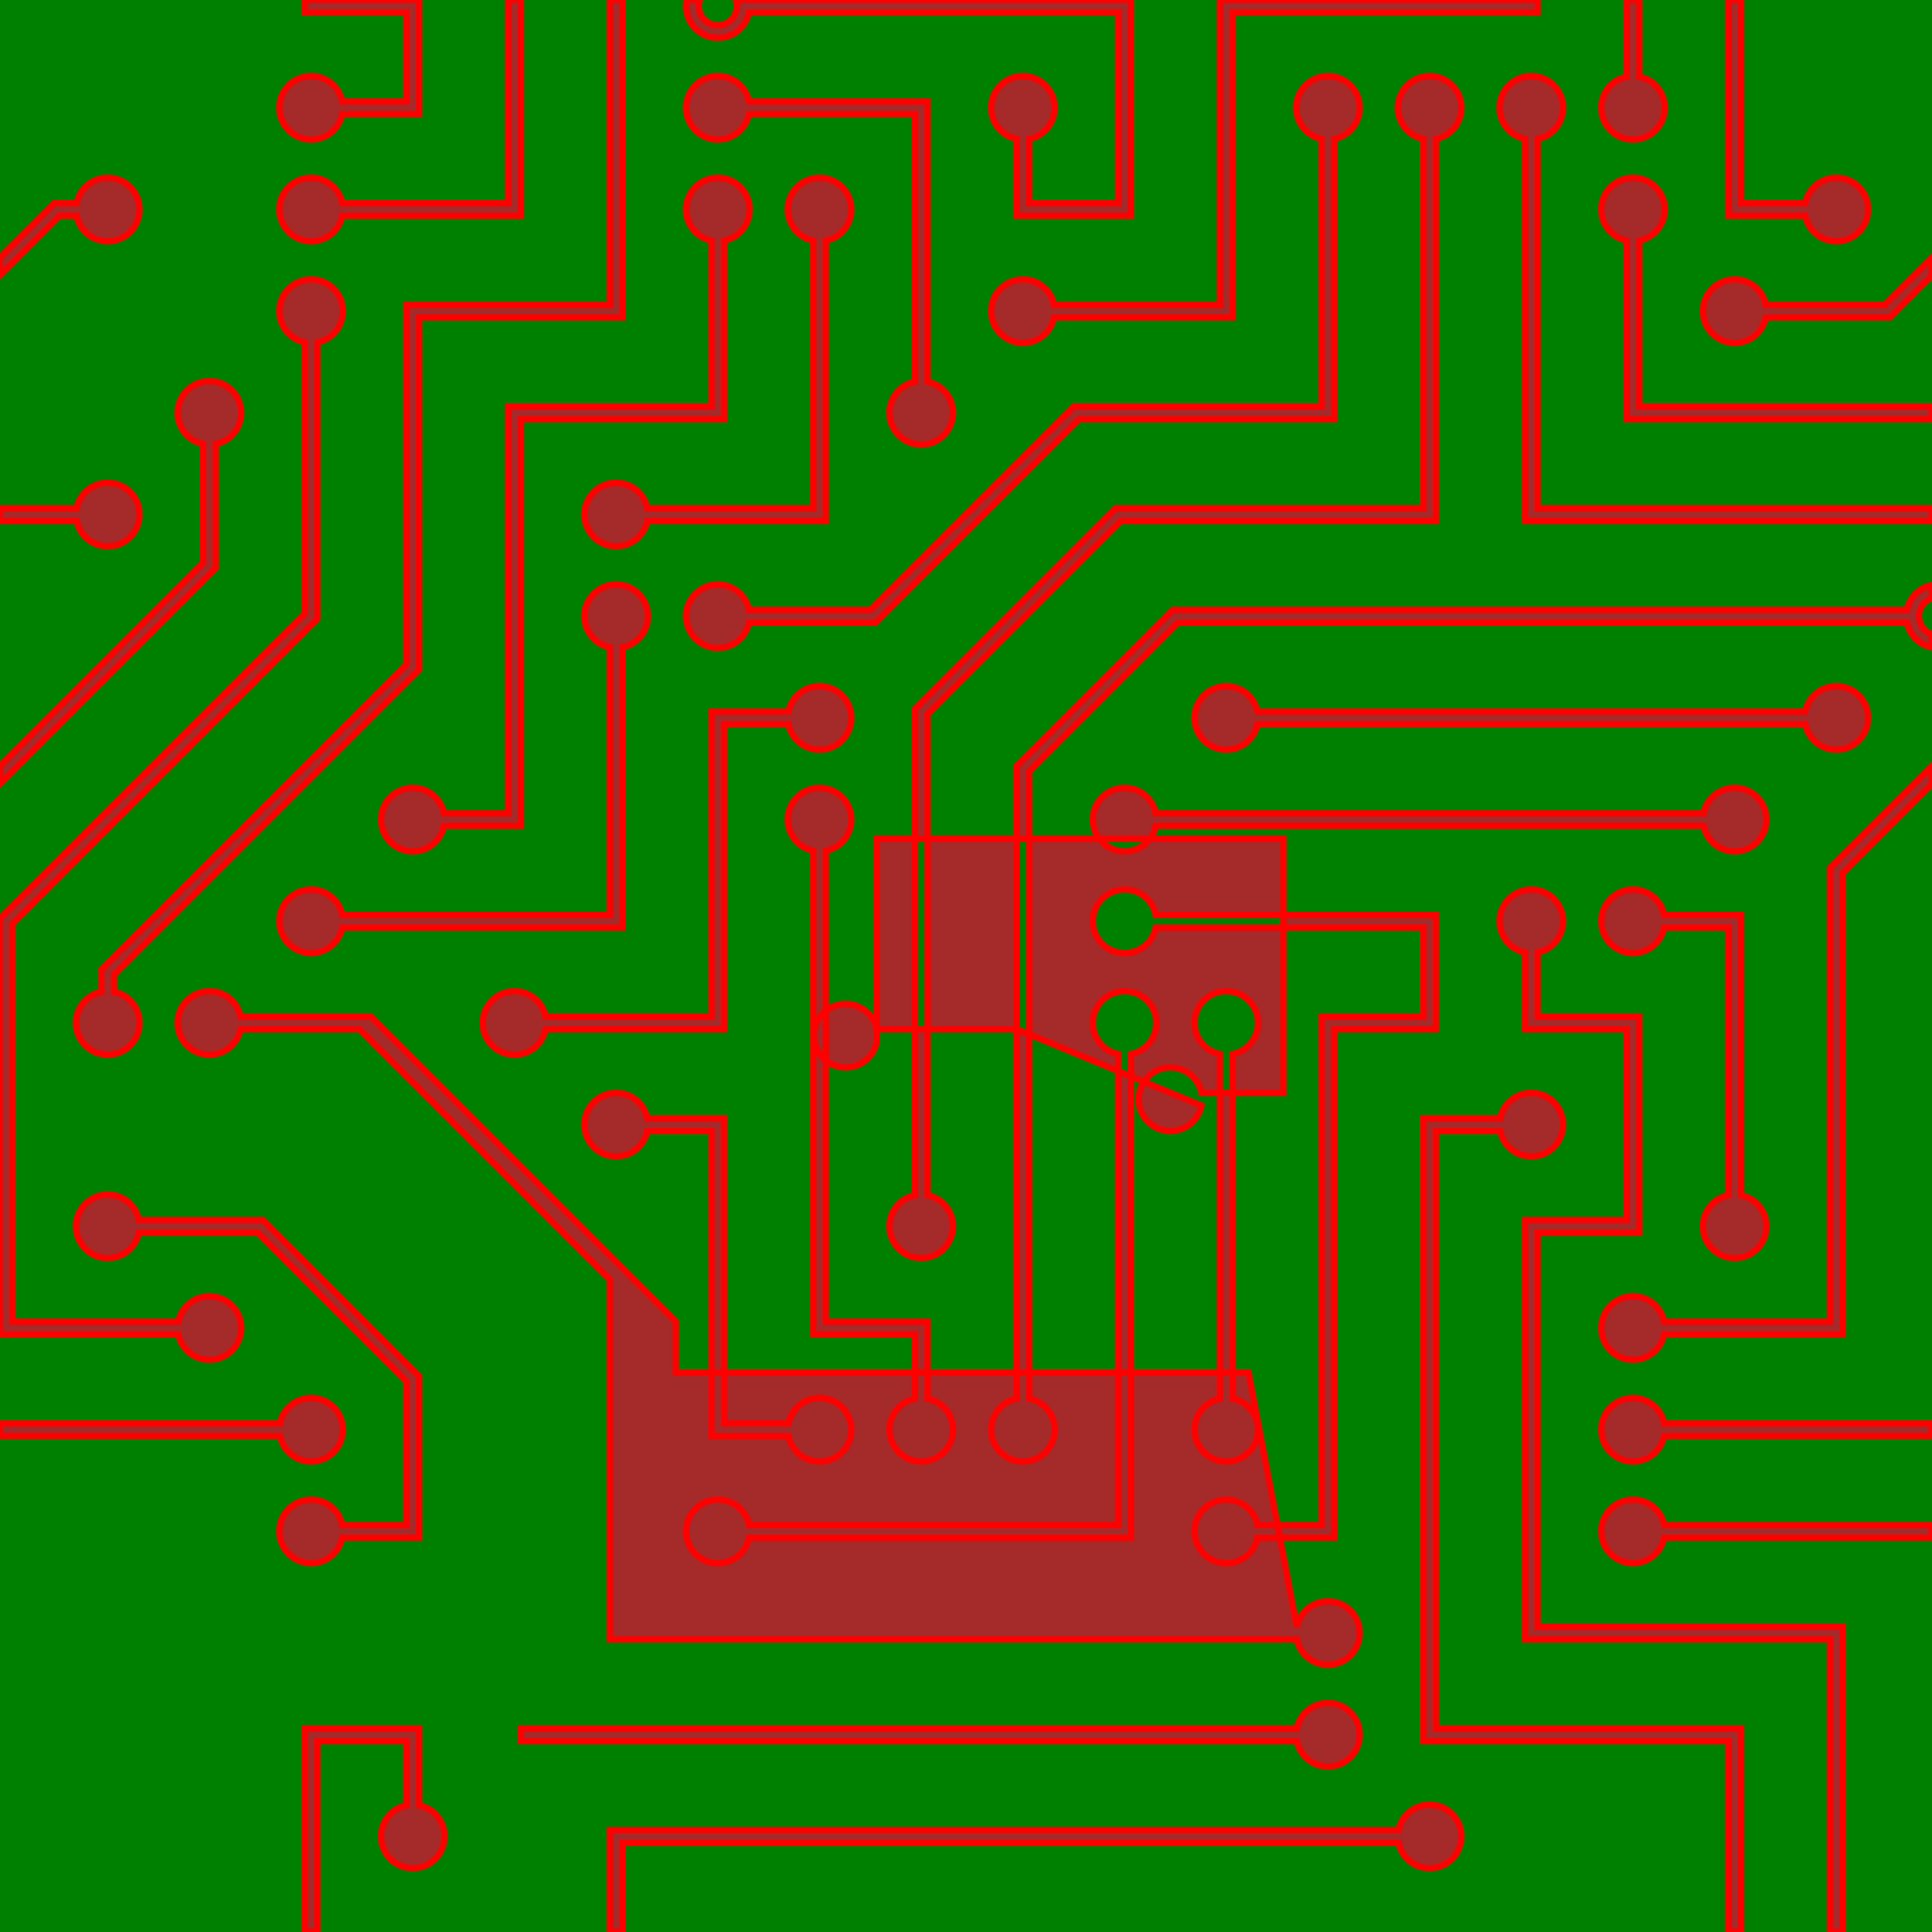
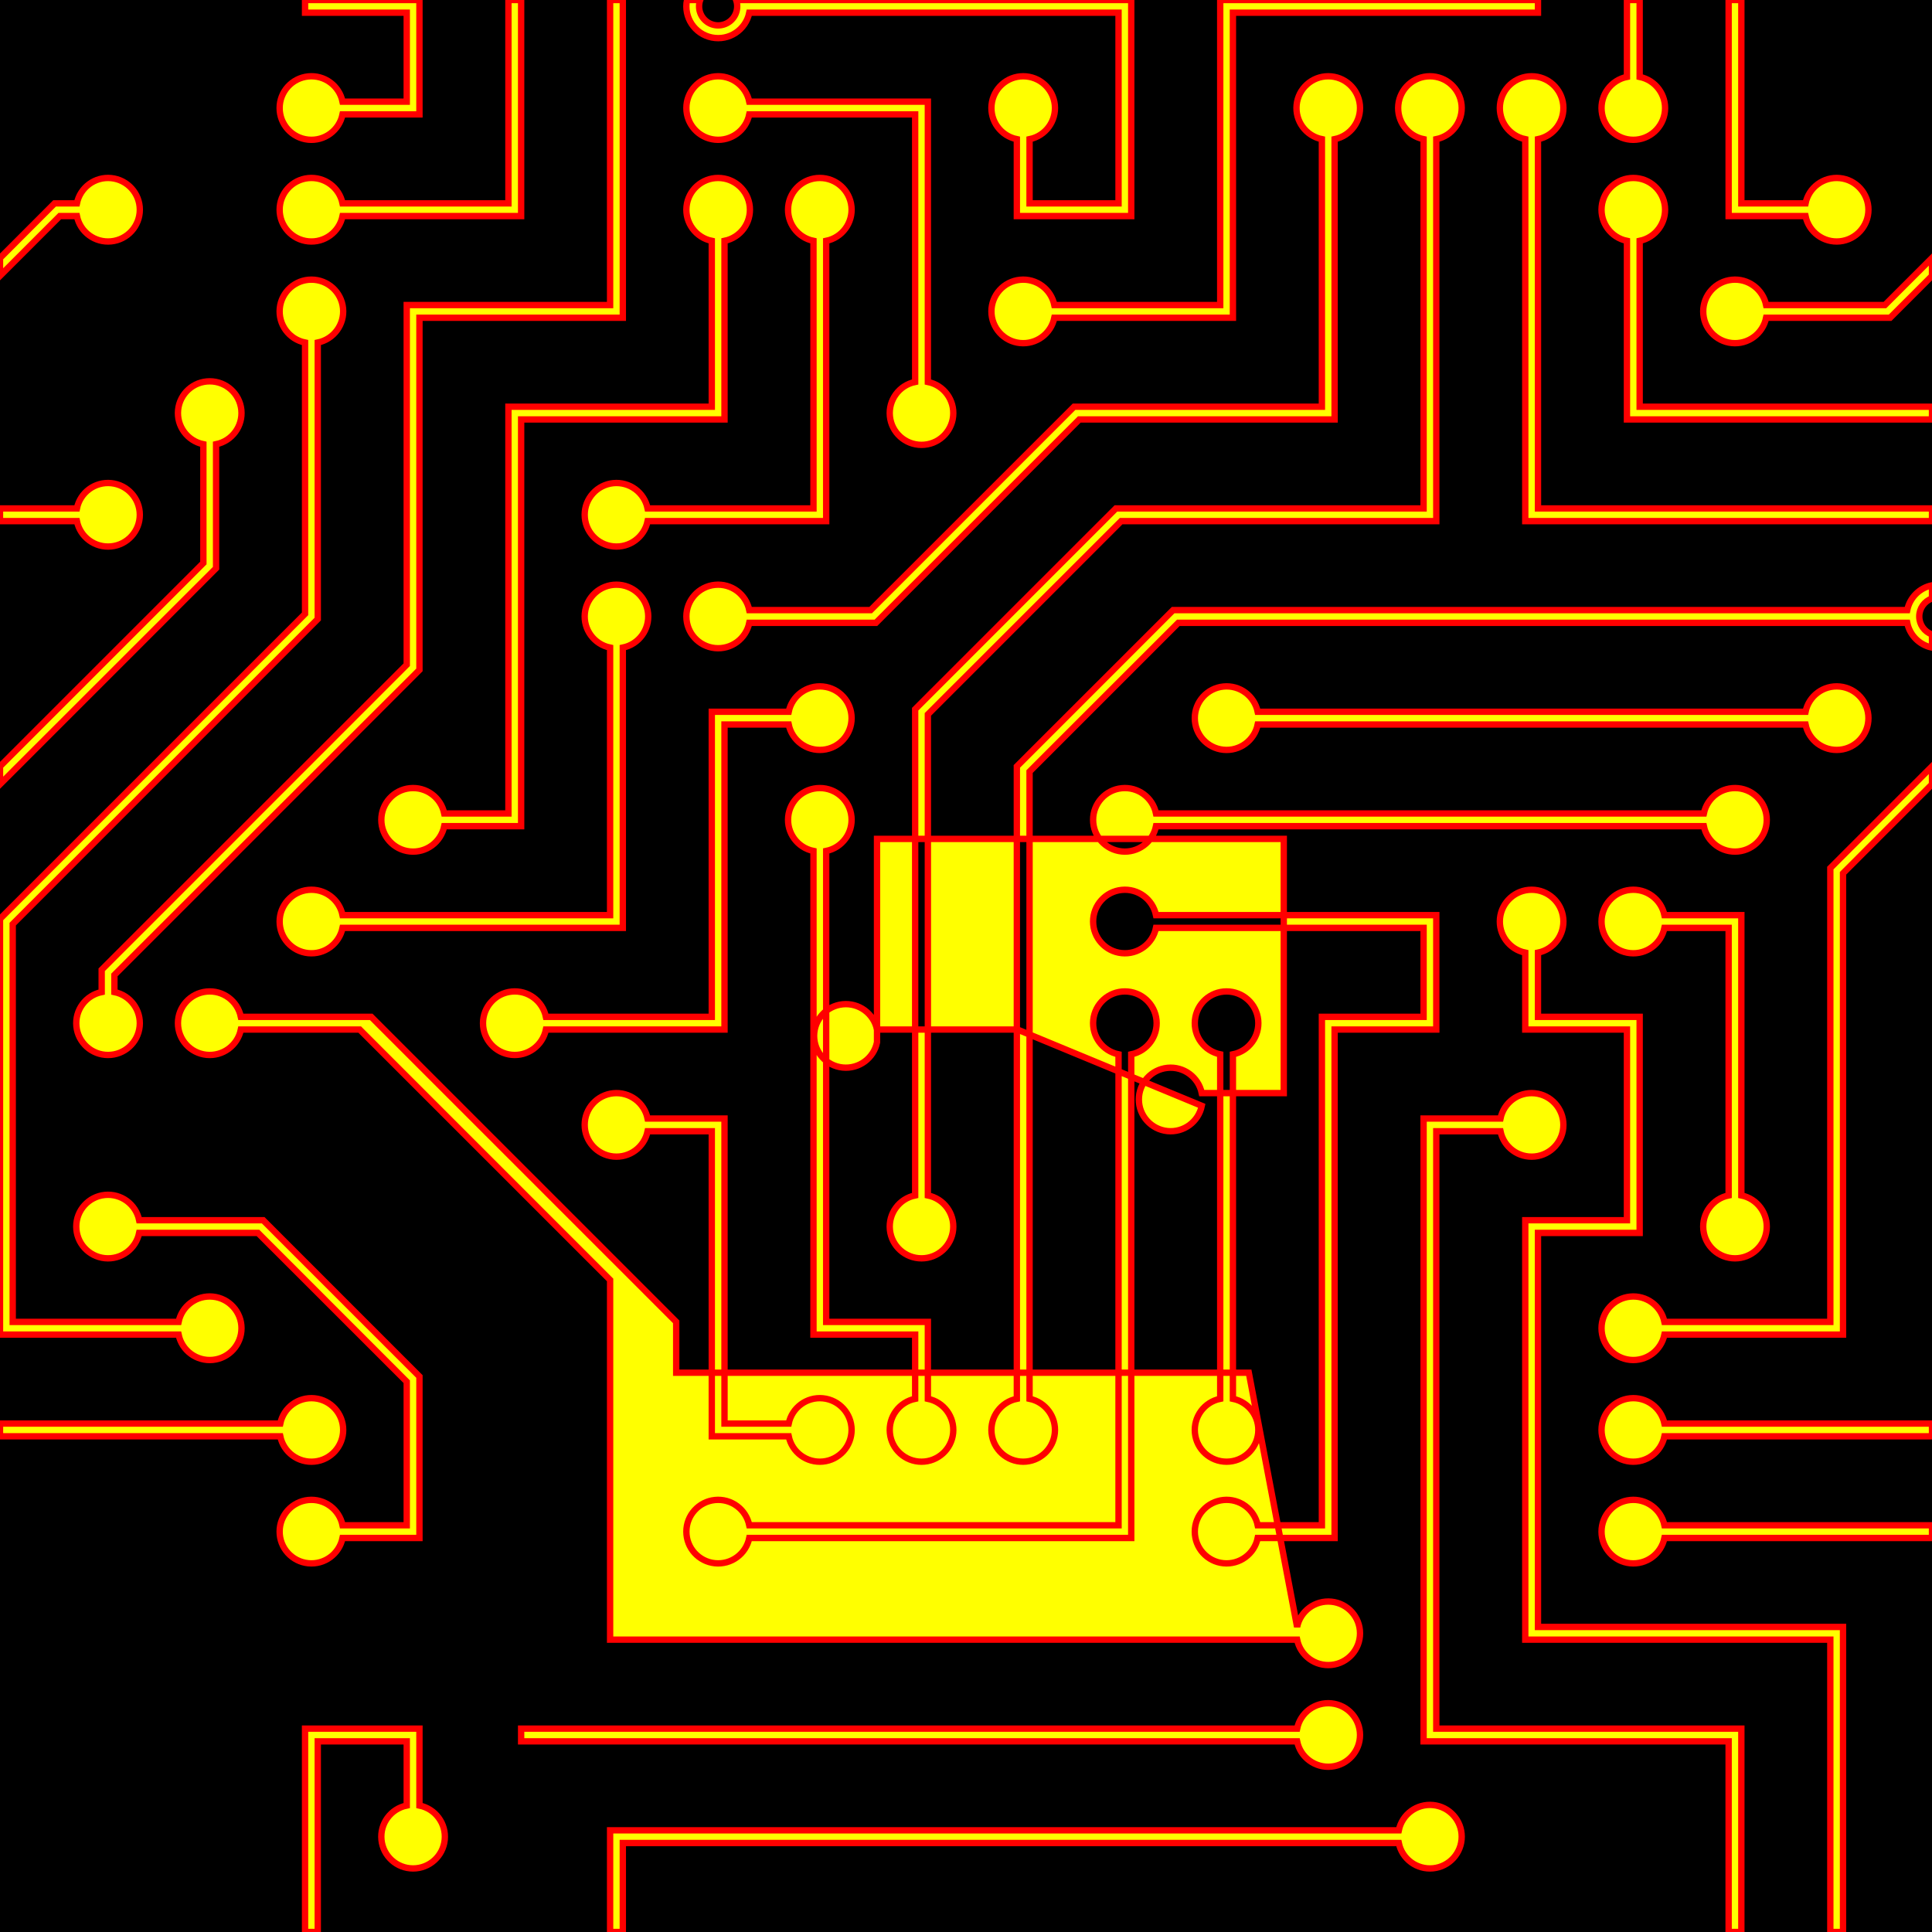
<svg xmlns="http://www.w3.org/2000/svg" viewBox="0 0 304 304" width="304" height="304">
-   <rect width="100%" height="100%" fill="green" />
-   <path fill="brown" stroke="red" d="M44.1 224a5 5 0 1 1 0 2H0v-2h44.1zm160 48a5 5 0 1 1 0 2H82v-2h122.1zm57.8-46a5 5 0 1 1 0-2H304v2h-42.1zm0 16a5 5 0 1 1 0-2H304v2h-42.1zm6.2-114a5 5 0 1 1 0 2h-86.2a5 5 0 1 1 0-2h86.2zm-256-48a5 5 0 1 1 0 2H0v-2h12.1zm185.8 34a5 5 0 1 1 0-2h86.2a5 5 0 1 1 0 2h-86.2zM258 12.1a5 5 0 1 1-2 0V0h2v12.1zm-64 208a5 5 0 1 1-2 0v-54.2a5 5 0 1 1 2 0v54.2zm48-198.2V80h62v2h-64V21.9a5 5 0 1 1 2 0zm16 16V64h46v2h-48V37.9a5 5 0 1 1 2 0zm-128 96V208h16v12.1a5 5 0 1 1-2 0V210h-16v-76.1a5 5 0 1 1 2 0zm-5.9-21.9a5 5 0 1 1 0 2H114v48H85.9a5 5 0 1 1 0-2H112v-48h12.1zm-6.2 130a5 5 0 1 1 0-2H176v-74.1a5 5 0 1 1 2 0V242h-60.1zm-16-64a5 5 0 1 1 0-2H114v48h10.1a5 5 0 1 1 0 2H112v-48h-10.1zM66 284.1a5 5 0 1 1-2 0V274H50v30h-2v-32h18v12.1zM236.1 176a5 5 0 1 1 0 2H226v94h48v32h-2v-30h-48v-98h12.1zm25.8-30a5 5 0 1 1 0-2H274v44.1a5 5 0 1 1-2 0V146h-10.1zm-64 96a5 5 0 1 1 0-2H208v-80h16v-14h-42.1a5 5 0 1 1 0-2H226v18h-16v80h-12.1zm86.2-210a5 5 0 1 1 0 2H272V0h2v32h10.1zM98 101.9V146H53.9a5 5 0 1 1 0-2H96v-42.1a5 5 0 1 1 2 0zM53.9 34a5 5 0 1 1 0-2H80V0h2v34H53.9zm60.1 3.9V66H82v64H69.9a5 5 0 1 1 0-2H80V64h32V37.9a5 5 0 1 1 2 0zM101.9 82a5 5 0 1 1 0-2H128V37.9a5 5 0 1 1 2 0V82h-28.1zm16-64a5 5 0 1 1 0-2H146v44.1a5 5 0 1 1-2 0V18h-26.1zm102.2 270a5 5 0 1 1 0 2H98v14h-2v-16h124.1zM242 149.9V160h16v34h-16v62h48v48h-2v-46h-48v-66h16v-30h-16v-12.1a5 5 0 1 1 2 0zM53.9 18a5 5 0 1 1 0-2H64V2H48V0h18v18H53.9zm112 32a5 5 0 1 1 0-2H192V0h50v2h-48v48h-28.1zm-48-48a5 5 0 0 1-9.8-2h2.07a3 3 0 1 0 5.66 0H178v34h-18V21.9a5 5 0 1 1 2 0V32h14V2h-58.1zm0 96a5 5 0 1 1 0-2H137l32-32h39V21.9a5 5 0 1 1 2 0V66h-40.17l-32 32H117.9zm28.1 90.1a5 5 0 1 1-2 0v-76.51L175.59 80H224V21.9a5 5 0 1 1 2 0V82h-49.59L146 112.41v75.69zm16 32a5 5 0 1 1-2 0v-99.51L184.59 96H300.1a5 5 0 0 1 3.9-3.9v2.07a3 3 0 0 0 0 5.66v2.07a5 5 0 0 1-3.9-3.9H185.41L162 121.41v98.69zm-144-64a5 5 0 1 1-2 0v-3.51l48-48V48h32V0h2v50H66v55.41l-48 48v2.69zM50 53.9v43.51l-48 48V208h26.1a5 5 0 1 1 0 2H0v-65.41l48-48V53.9a5 5 0 1 1 2 0zm-16 16V89.41l-34 34v-2.82l32-32V69.9a5 5 0 1 1 2 0zM12.1 32a5 5 0 1 1 0 2H9.41L0 43.41V40.6L8.59 32h3.51zm265.8 18a5 5 0 1 1 0-2h18.69l7.41-7.41v2.82L297.41 50H277.9zm-16 160a5 5 0 1 1 0-2H288v-71.41l16-16v2.82l-14 14V210h-28.1zm-208 32a5 5 0 1 1 0-2H64v-22.59L40.59 194H21.9a5 5 0 1 1 0-2H41.41L66 216.59V242H53.9zm150.2 14a5 5 0 1 1 0 2H96v-56.6L56.6 162H37.9a5 5 0 1 1 0-2H58.41l47.99 47.99V216h90.1zm-15-82a5 5 0 1 1 0-2H202v-40h-64v32H138a5 5 0 1 1 0-2h22.1z" />
+   <rect width="100%" height="100%" fill="black" />
+   <path fill="Yellow" stroke="red" d="M44.1 224a5 5 0 1 1 0 2H0v-2h44.1zm160 48a5 5 0 1 1 0 2H82v-2h122.1zm57.8-46a5 5 0 1 1 0-2H304v2h-42.1zm0 16a5 5 0 1 1 0-2H304v2h-42.1zm6.2-114a5 5 0 1 1 0 2h-86.2a5 5 0 1 1 0-2h86.2zm-256-48a5 5 0 1 1 0 2H0v-2h12.1zm185.8 34a5 5 0 1 1 0-2h86.2a5 5 0 1 1 0 2h-86.2zM258 12.1a5 5 0 1 1-2 0V0h2v12.1zm-64 208a5 5 0 1 1-2 0v-54.2a5 5 0 1 1 2 0v54.2zm48-198.2V80h62v2h-64V21.9a5 5 0 1 1 2 0zm16 16V64h46v2h-48V37.9a5 5 0 1 1 2 0zm-128 96V208h16v12.1a5 5 0 1 1-2 0V210h-16v-76.1a5 5 0 1 1 2 0zm-5.9-21.9a5 5 0 1 1 0 2H114v48H85.9a5 5 0 1 1 0-2H112v-48h12.1zm-6.2 130a5 5 0 1 1 0-2H176v-74.1a5 5 0 1 1 2 0V242h-60.1zm-16-64a5 5 0 1 1 0-2H114v48h10.1a5 5 0 1 1 0 2H112v-48h-10.1zM66 284.1a5 5 0 1 1-2 0V274H50v30h-2v-32h18v12.1zM236.1 176a5 5 0 1 1 0 2H226v94h48v32h-2v-30h-48v-98h12.1zm25.8-30a5 5 0 1 1 0-2H274v44.1a5 5 0 1 1-2 0V146h-10.1zm-64 96a5 5 0 1 1 0-2H208v-80h16v-14h-42.1a5 5 0 1 1 0-2H226v18h-16v80h-12.1zm86.2-210a5 5 0 1 1 0 2H272V0h2v32h10.1zM98 101.9V146H53.9a5 5 0 1 1 0-2H96v-42.1a5 5 0 1 1 2 0zM53.9 34a5 5 0 1 1 0-2H80V0h2v34H53.9zm60.1 3.9V66H82v64H69.9a5 5 0 1 1 0-2H80V64h32V37.9a5 5 0 1 1 2 0zM101.9 82a5 5 0 1 1 0-2H128V37.9a5 5 0 1 1 2 0V82h-28.1zm16-64a5 5 0 1 1 0-2H146v44.1a5 5 0 1 1-2 0V18h-26.1zm102.2 270a5 5 0 1 1 0 2H98v14h-2v-16h124.1zM242 149.9V160h16v34h-16v62h48v48h-2v-46h-48v-66h16v-30h-16v-12.1a5 5 0 1 1 2 0zM53.9 18a5 5 0 1 1 0-2H64V2H48V0h18v18H53.9zm112 32a5 5 0 1 1 0-2H192V0h50v2h-48v48h-28.1zm-48-48a5 5 0 0 1-9.8-2h2.07a3 3 0 1 0 5.66 0H178v34h-18V21.9a5 5 0 1 1 2 0V32h14V2h-58.1zm0 96a5 5 0 1 1 0-2H137l32-32h39V21.9a5 5 0 1 1 2 0V66h-40.17l-32 32H117.9zm28.1 90.1a5 5 0 1 1-2 0v-76.51L175.59 80H224V21.9a5 5 0 1 1 2 0V82h-49.59L146 112.41v75.69zm16 32a5 5 0 1 1-2 0v-99.51L184.59 96H300.1a5 5 0 0 1 3.9-3.9v2.07a3 3 0 0 0 0 5.66v2.07a5 5 0 0 1-3.9-3.9H185.41L162 121.41v98.69zm-144-64a5 5 0 1 1-2 0v-3.51l48-48V48h32V0h2v50H66v55.41l-48 48v2.69zM50 53.9v43.51l-48 48V208h26.1a5 5 0 1 1 0 2H0v-65.41l48-48V53.9a5 5 0 1 1 2 0zm-16 16V89.41l-34 34v-2.82l32-32V69.9a5 5 0 1 1 2 0zM12.1 32a5 5 0 1 1 0 2H9.41L0 43.41V40.6L8.59 32h3.51zm265.8 18a5 5 0 1 1 0-2h18.69l7.41-7.41v2.82L297.41 50H277.9zm-16 160a5 5 0 1 1 0-2H288v-71.41l16-16v2.82l-14 14V210h-28.1zm-208 32a5 5 0 1 1 0-2H64v-22.59L40.59 194H21.9a5 5 0 1 1 0-2H41.41L66 216.59V242H53.9zm150.2 14a5 5 0 1 1 0 2H96v-56.6L56.6 162H37.9a5 5 0 1 1 0-2H58.41l47.99 47.99V216h90.1zm-15-82a5 5 0 1 1 0-2H202v-40h-64v32H138a5 5 0 1 1 0-2h22.1z" />
</svg>
